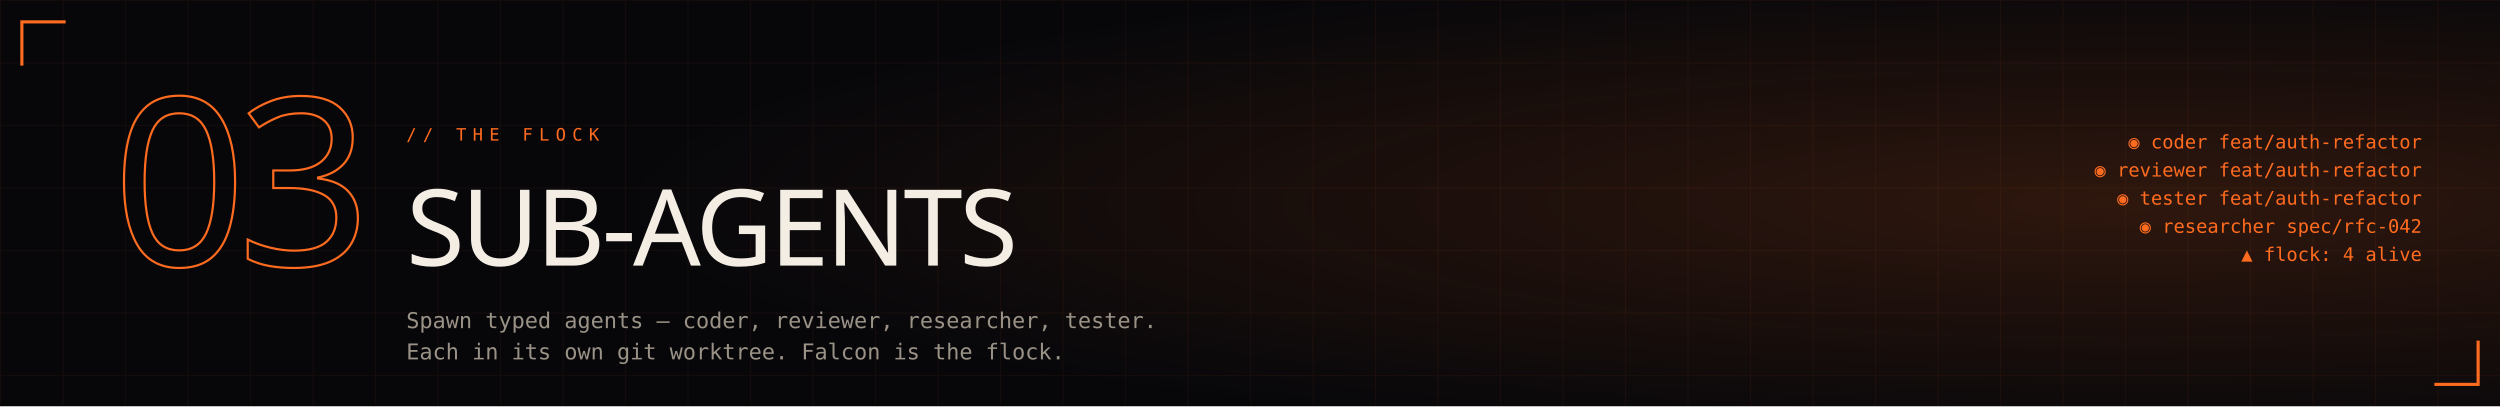
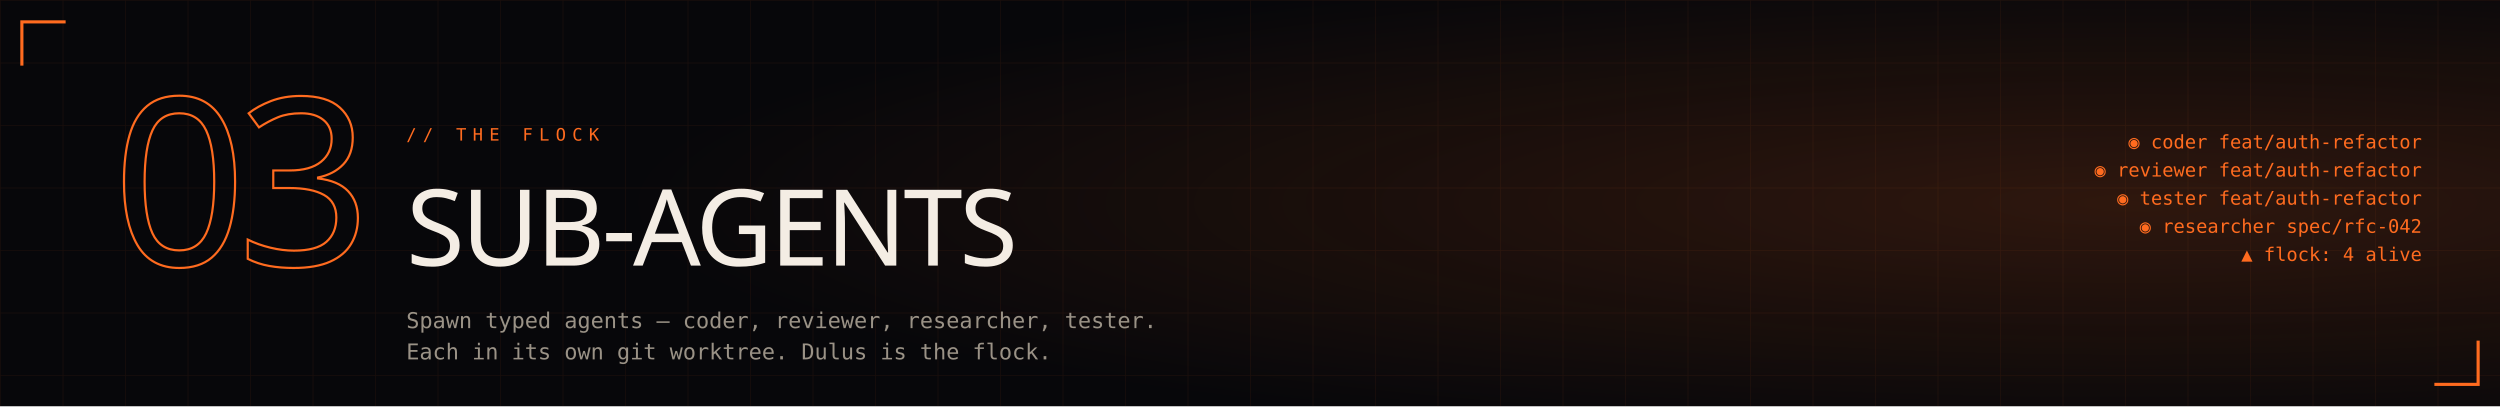
<svg xmlns="http://www.w3.org/2000/svg" viewBox="0 0 1600 260" width="1600" height="260" font-family="'JetBrains Mono',monospace">
  <defs>
    <pattern id="g" width="40" height="40" patternUnits="userSpaceOnUse">
      <path d="M 40 0 L 0 0 0 40" fill="none" stroke="#ff6b1f" stroke-opacity="0.07" />
    </pattern>
    <radialGradient id="gl" cx="85%" cy="50%" r="60%">
      <stop offset="0%" stop-color="#ff6b1f" stop-opacity="0.16" />
      <stop offset="100%" stop-color="#ff6b1f" stop-opacity="0" />
    </radialGradient>
  </defs>
  <rect width="1600" height="260" fill="#07070a" />
  <rect width="1600" height="260" fill="url(#g)" />
  <rect width="1600" height="260" fill="url(#gl)" />
  <g stroke="#ff6b1f" stroke-width="2" fill="none">
    <path d="M 14 42 L 14 14 L 42 14" />
    <path d="M 1558 246 L 1586 246 L 1586 218" />
  </g>
  <text x="72" y="170" font-family="'Archivo Black',Impact,sans-serif" font-size="150" fill="none" stroke="#ff6b1f" stroke-width="1.4" letter-spacing="-6">03</text>
  <g transform="translate(260,0)">
    <text x="0" y="90" font-size="11" letter-spacing="4" fill="#ff6b1f">// THE FLOCK</text>
    <text x="0" y="170" font-family="'Archivo Black',Impact,sans-serif" font-size="68" fill="#f4ede4" letter-spacing="-2">SUB-AGENTS</text>
    <text x="0" y="210" font-size="14" fill="#9a9286">Spawn typed agents — coder, reviewer, researcher, tester.</text>
-     <text x="0" y="230" font-size="14" fill="#9a9286">Each in its own git worktree. Falcon is the flock.</text>
+     <text x="0" y="230" font-size="14" fill="#9a9286">Each in its own git worktree. Dulus is the flock.</text>
  </g>
  <g font-size="12" fill="#ff6b1f" font-family="'JetBrains Mono',monospace">
    <text x="1550" y="95" text-anchor="end">◉ coder      feat/auth-refactor</text>
    <text x="1550" y="113" text-anchor="end">◉ reviewer   feat/auth-refactor</text>
    <text x="1550" y="131" text-anchor="end">◉ tester     feat/auth-refactor</text>
    <text x="1550" y="149" text-anchor="end">◉ researcher spec/rfc-042</text>
    <text x="1550" y="167" text-anchor="end">▲ flock: 4 alive</text>
  </g>
</svg>
